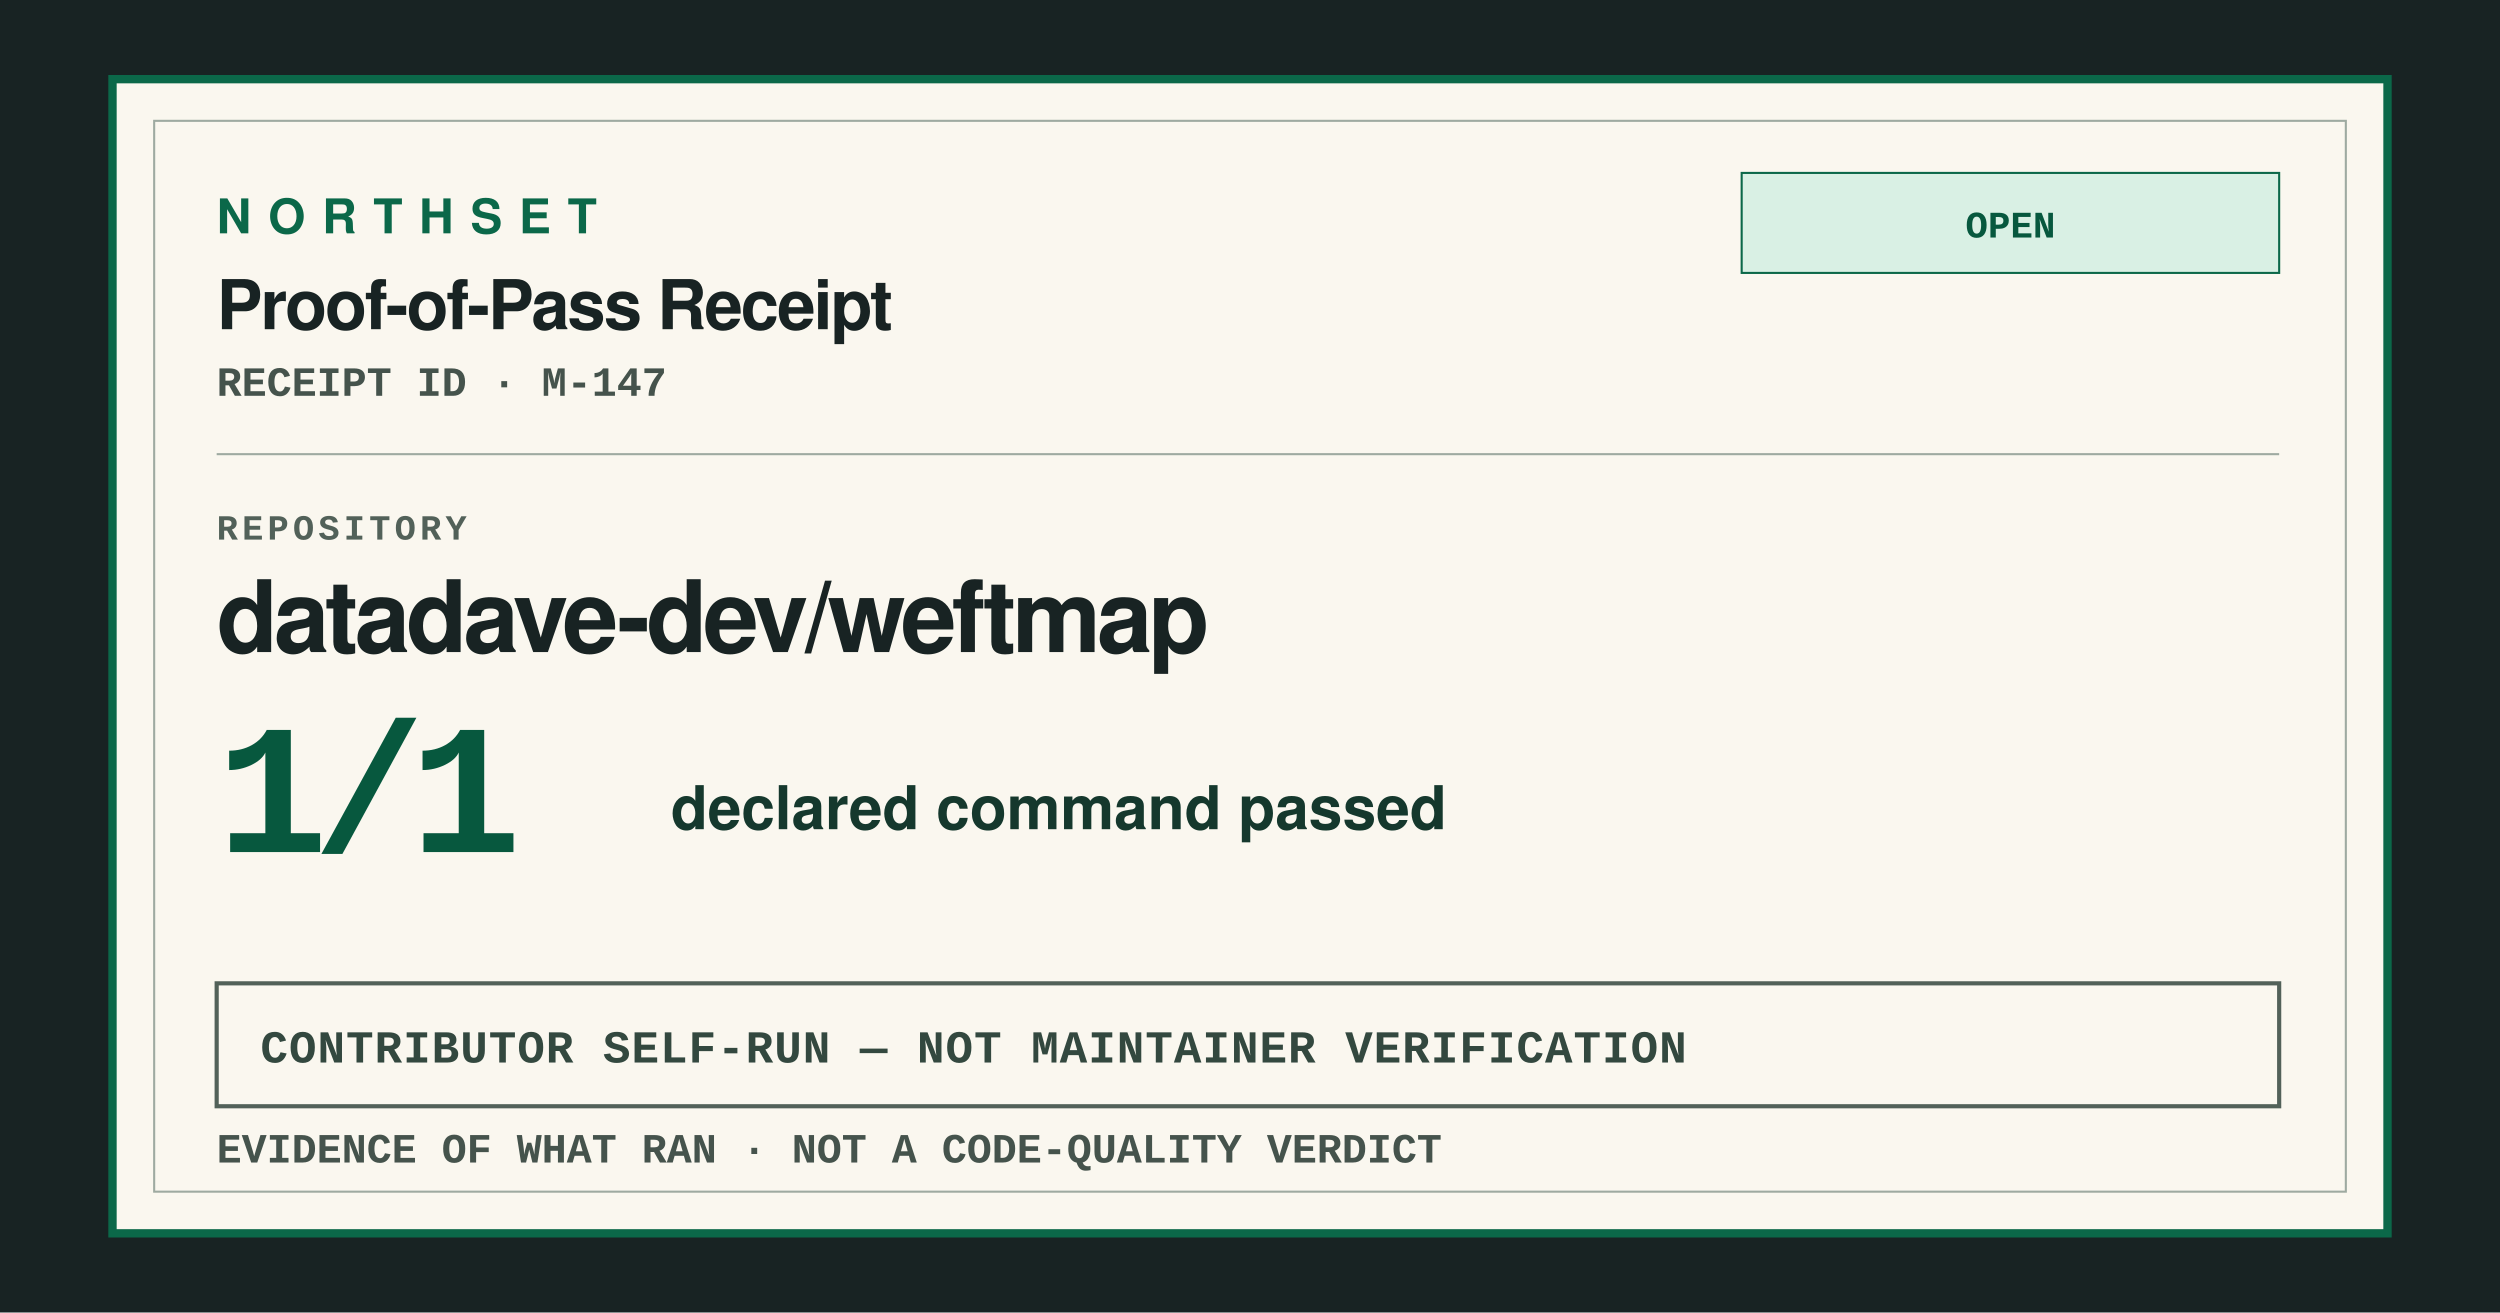
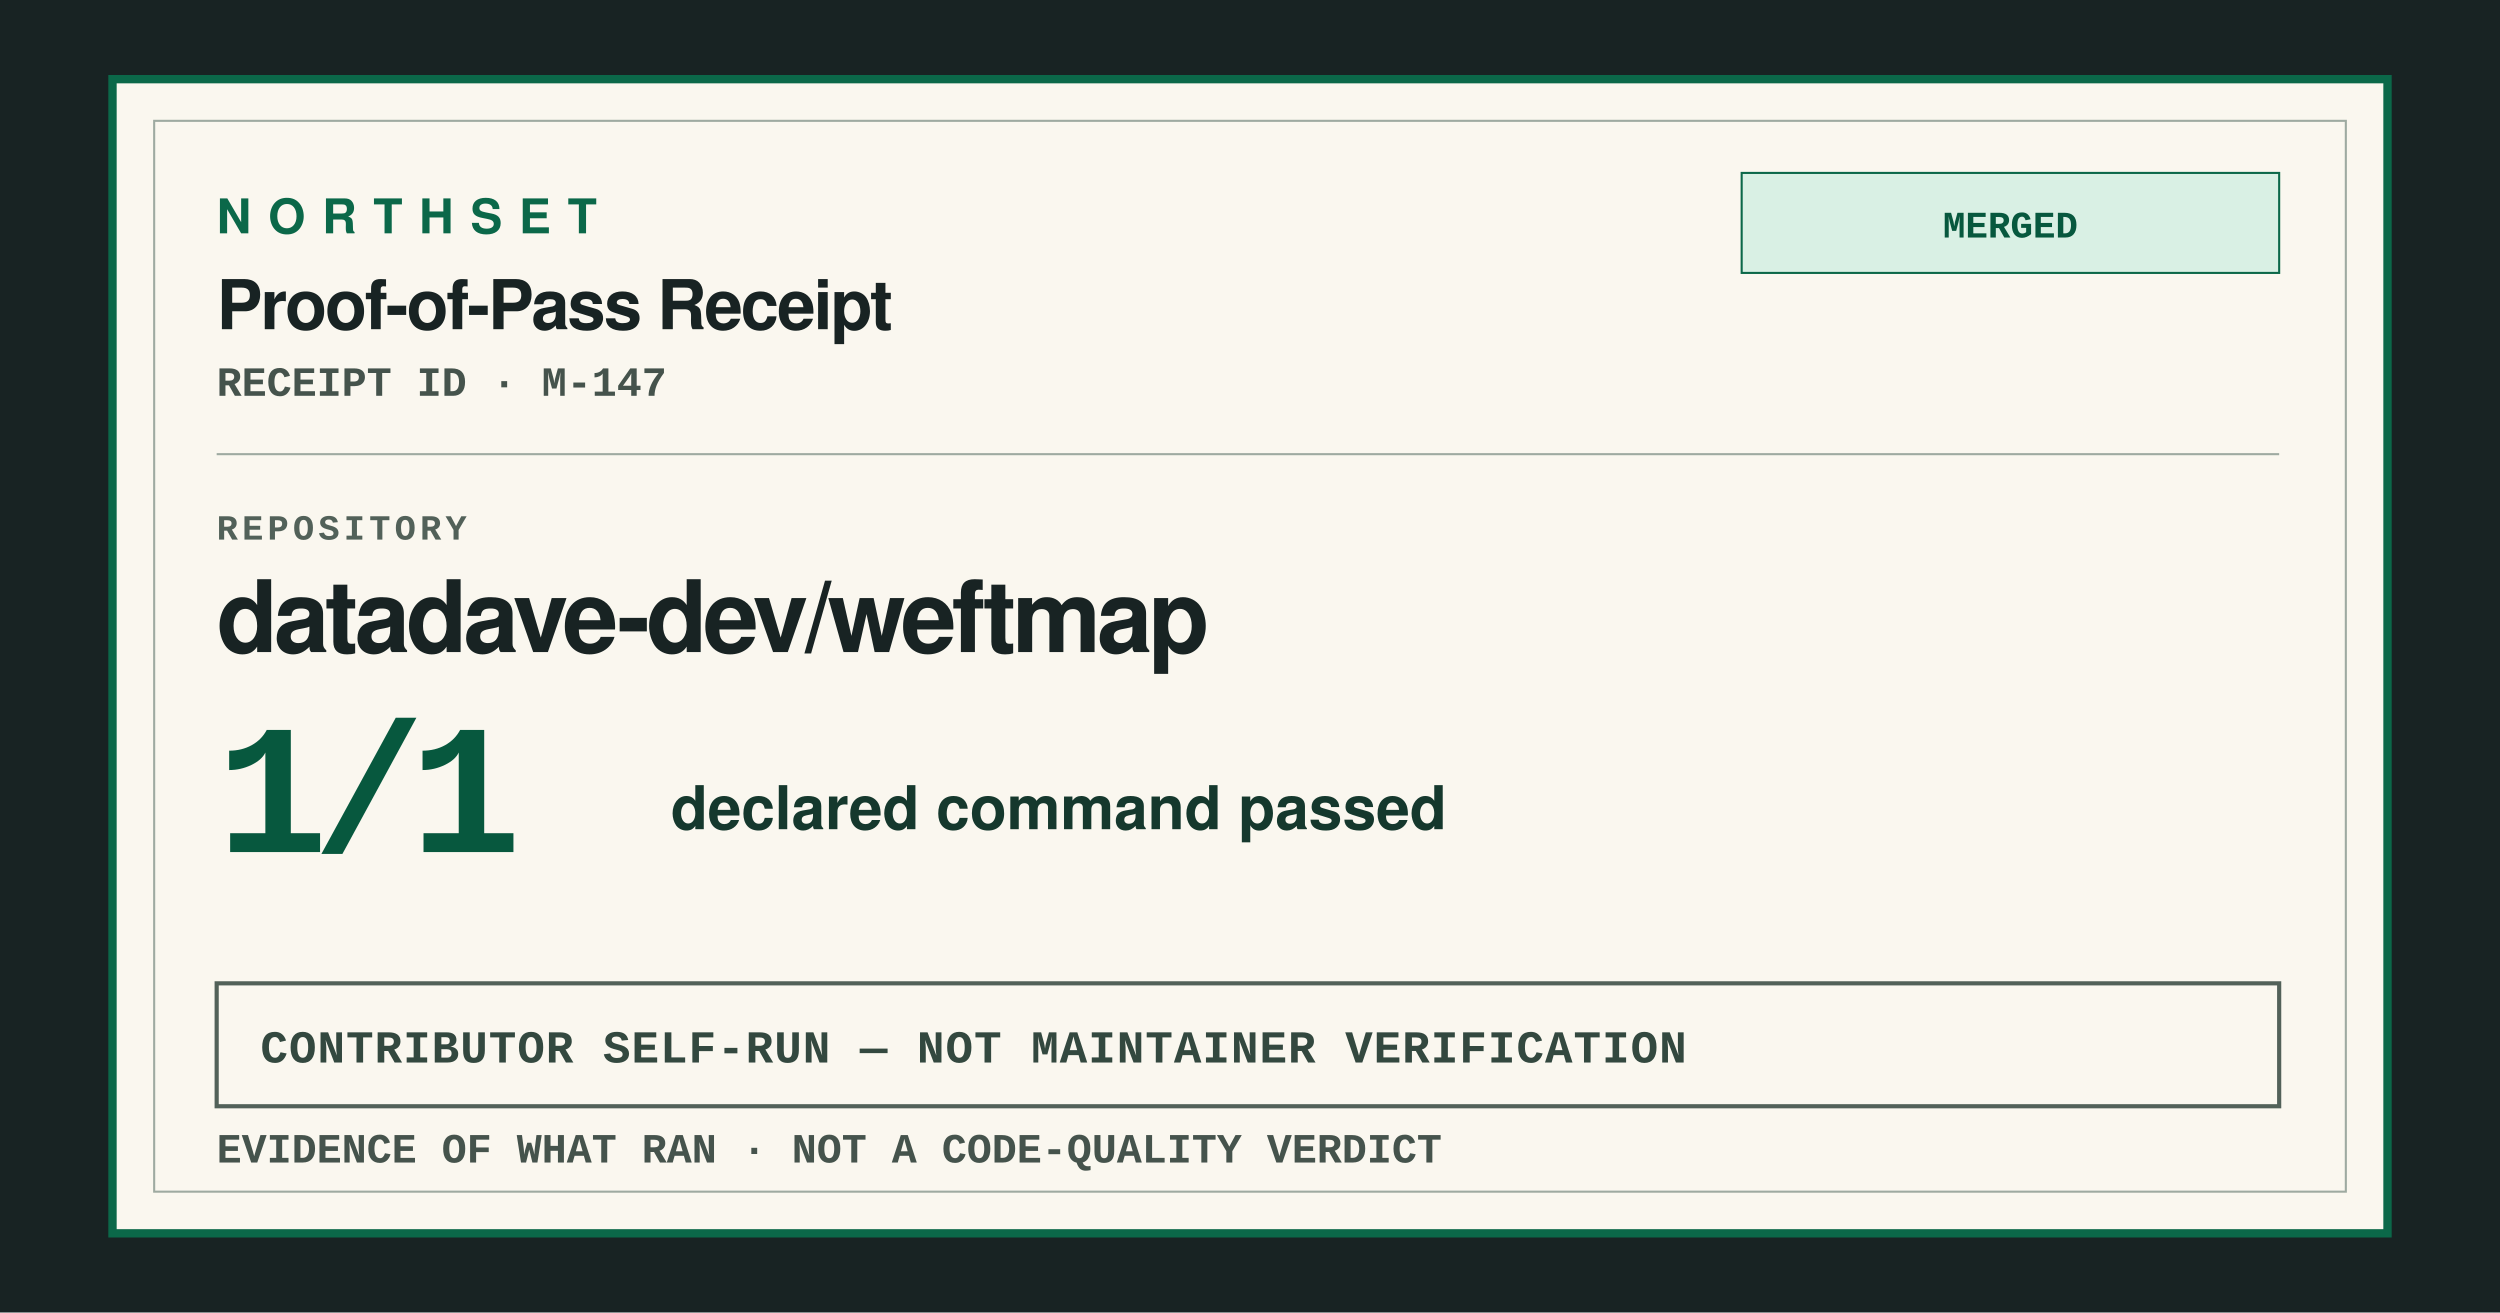
<svg xmlns="http://www.w3.org/2000/svg" width="1200" height="630" viewBox="0 0 1200 630" role="img" aria-labelledby="og-title og-description">
  <style>
    text { font-family:-apple-system,BlinkMacSystemFont,"Segoe UI",Helvetica,Arial,sans-serif; fill:#182323; }
    .mono { font-family:ui-monospace,SFMono-Regular,Menlo,Consolas,"Liberation Mono",monospace; }
    .brand { font-size:23px; font-weight:800; letter-spacing:8px; fill:#0b6849; }
    .receipt-label { font-size:33px; font-weight:760; letter-spacing:-1px; }
    .receipt-id { font-size:20px; font-weight:700; fill:#45534c; }
    .kicker { font-size:17px; font-weight:800; letter-spacing:2px; fill:#526159; }
    .repository { font-size:48px; font-weight:800; letter-spacing:-2px; }
    .score { font-size:89px; font-weight:850; letter-spacing:-7px; fill:#07583e; }
    .verdict { font-size:29px; font-weight:780; fill:#15382d; }
    .class-stamp { font-family:ui-monospace,SFMono-Regular,Menlo,Consolas,"Liberation Mono",monospace; font-weight:800; letter-spacing:.5px; fill:#33483f; }
    .chip { font-family:ui-monospace,SFMono-Regular,Menlo,Consolas,"Liberation Mono",monospace; font-size:18px; font-weight:850; fill:#07583e; }
  </style>
  <rect width="1200" height="630" fill="#182323" />
  <rect x="54" y="38" width="1092" height="554" fill="#faf7ef" stroke="#0b6849" stroke-width="4" />
  <rect x="74" y="58" width="1052" height="514" fill="none" stroke="#9eaaa1" />
  <text x="104" y="112" class="brand">NORTHSET</text>
  <text x="104" y="158" class="receipt-label">Proof-of-Pass Receipt</text>
  <text x="104" y="190" class="receipt-id mono">RECEIPT ID · M-147</text>
  <rect x="836" y="83" width="258" height="48" fill="#d9f0e4" stroke="#0b6849" />
-   <text x="965" y="114" text-anchor="middle" class="chip">OPEN</text>
+   <text x="965" y="114" text-anchor="middle" class="chip">MERGED</text>
  <line x1="104" y1="218" x2="1094" y2="218" stroke="#9eaaa1" />
  <text x="104" y="259" class="kicker mono">REPOSITORY</text>
  <text x="104" y="313" class="repository">datadave-dev/weftmap</text>
  <text x="104" y="409" class="score mono">1/1</text>
  <text x="322" y="398" class="verdict">declared command passed</text>
  <rect x="104" y="472" width="990" height="59" fill="none" stroke="#526159" stroke-width="2" />
  <text x="125" y="510" class="class-stamp" font-size="22px">CONTRIBUTOR SELF-RUN — NOT MAINTAINER VERIFICATION</text>
  <text x="104" y="558" class="receipt-id mono">EVIDENCE OF WHAT RAN · NOT A CODE-QUALITY VERDICT</text>
</svg>
